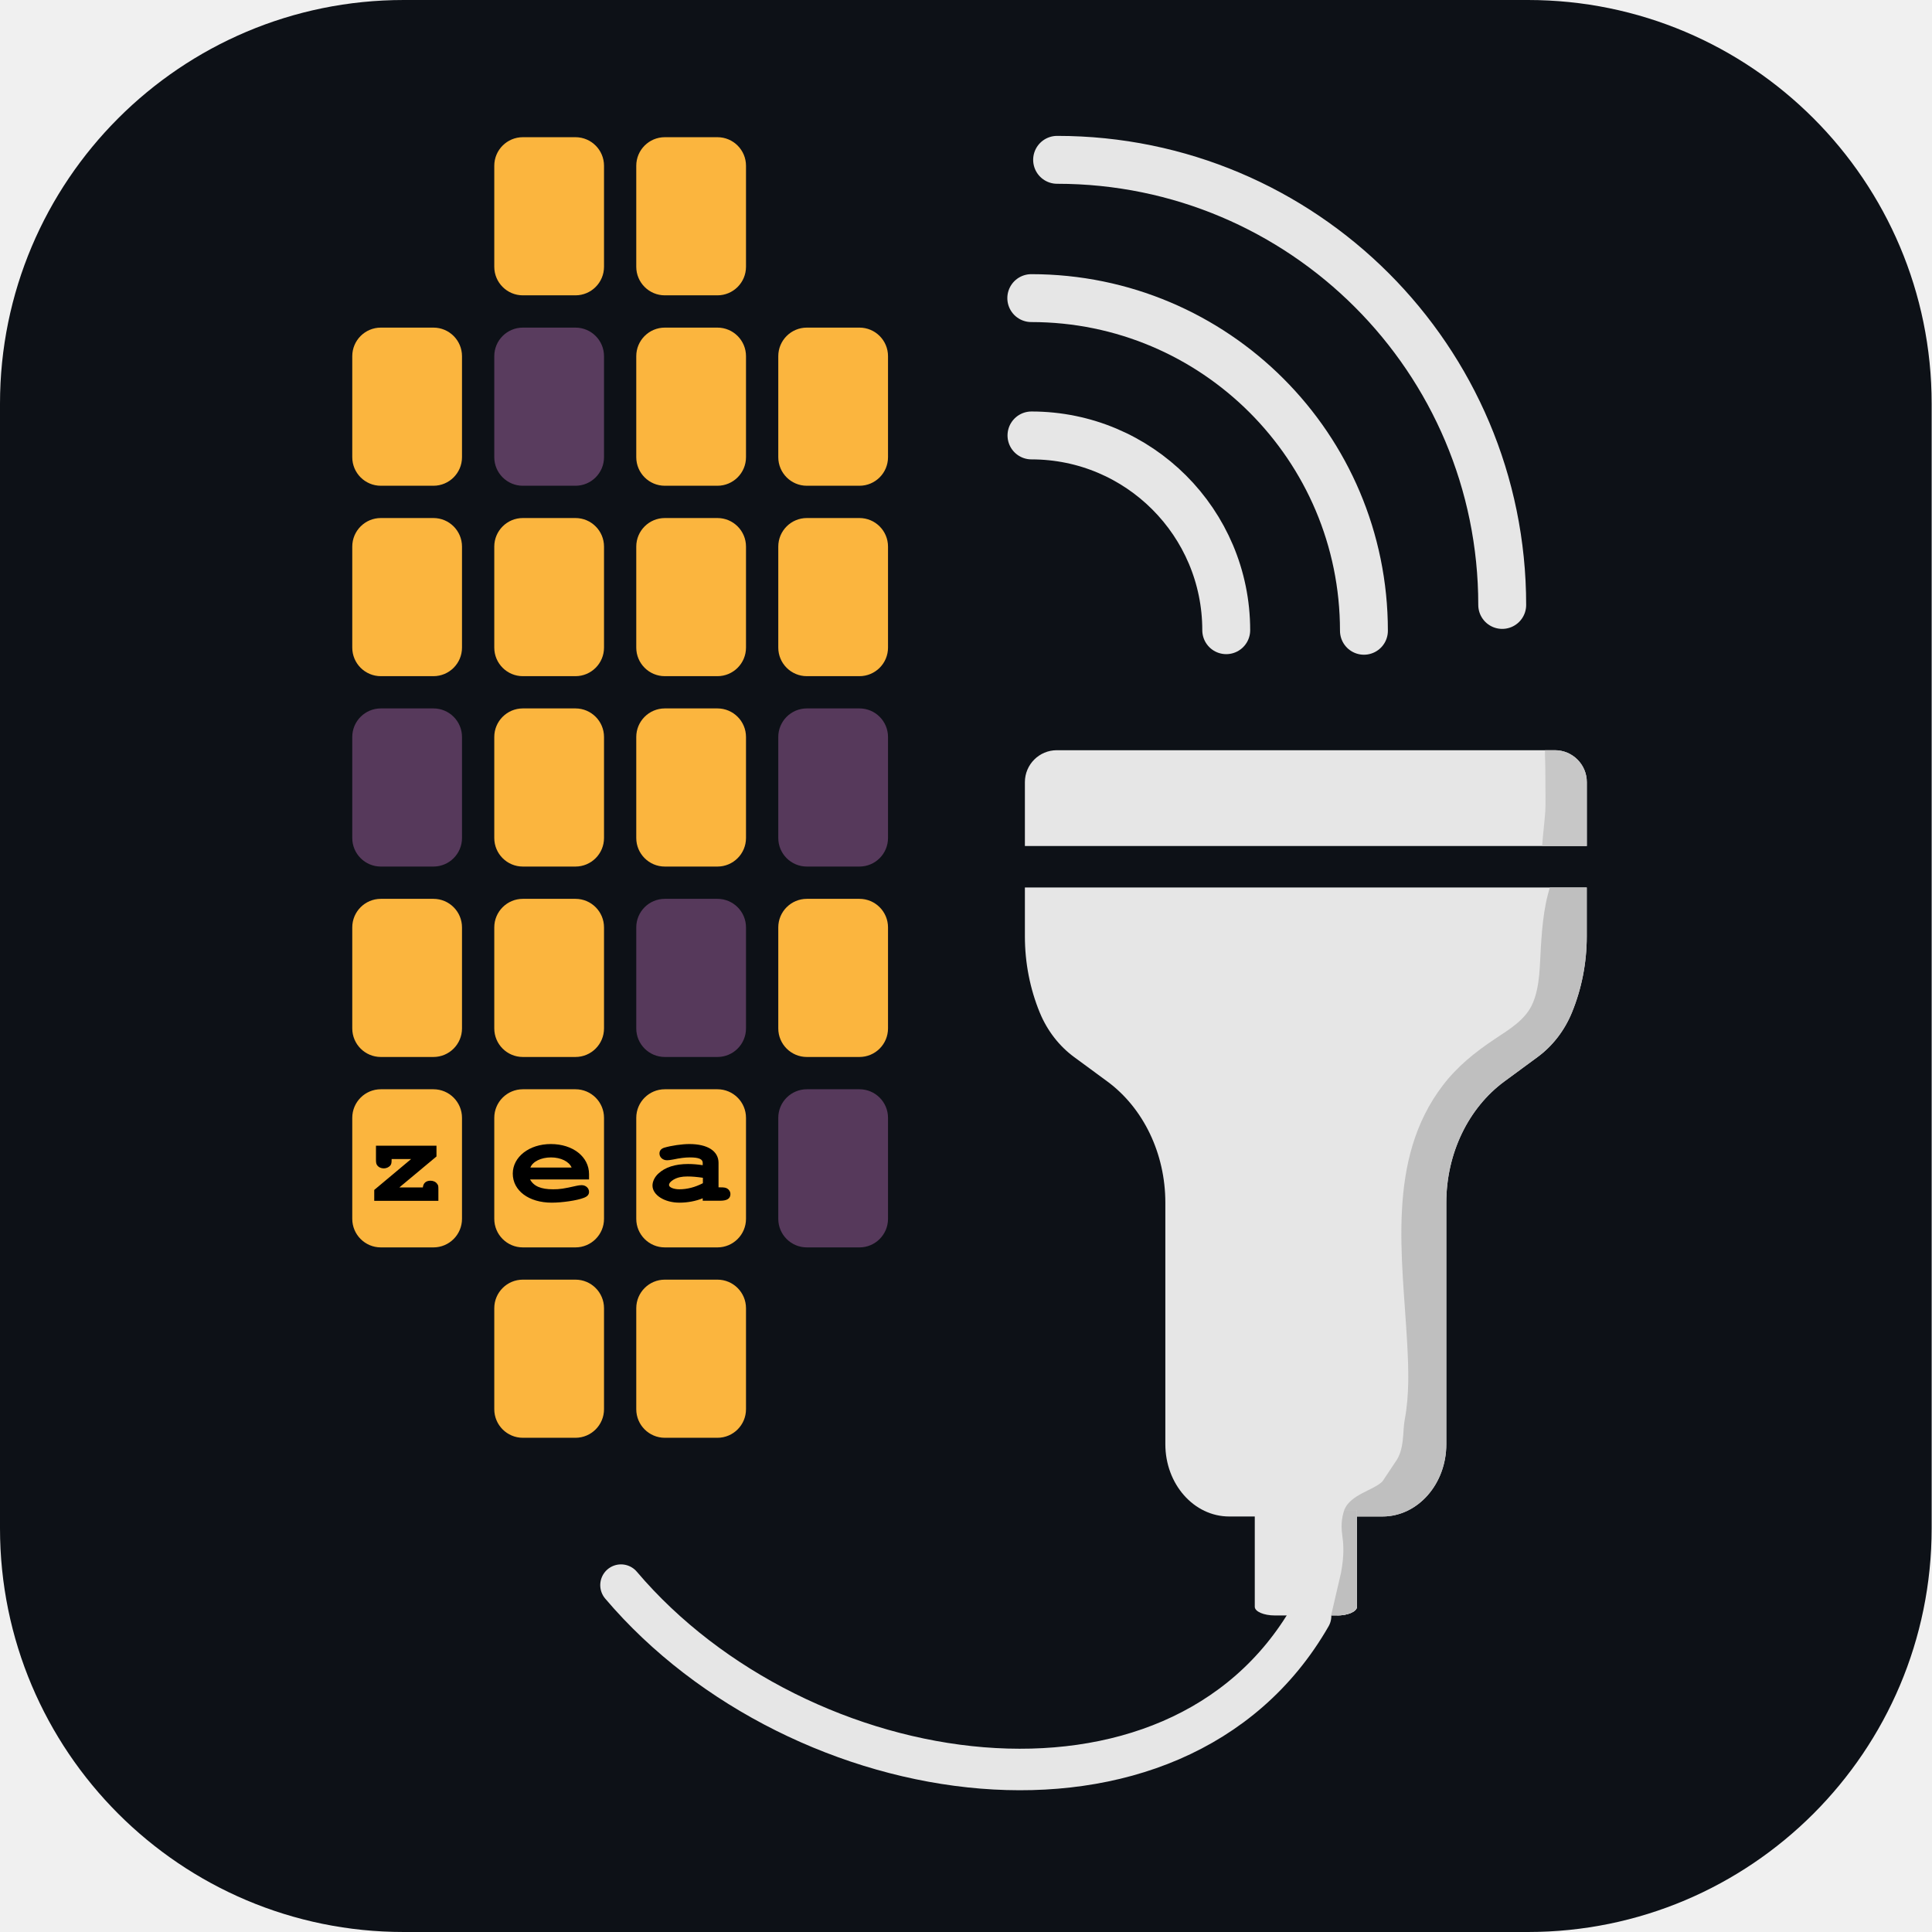
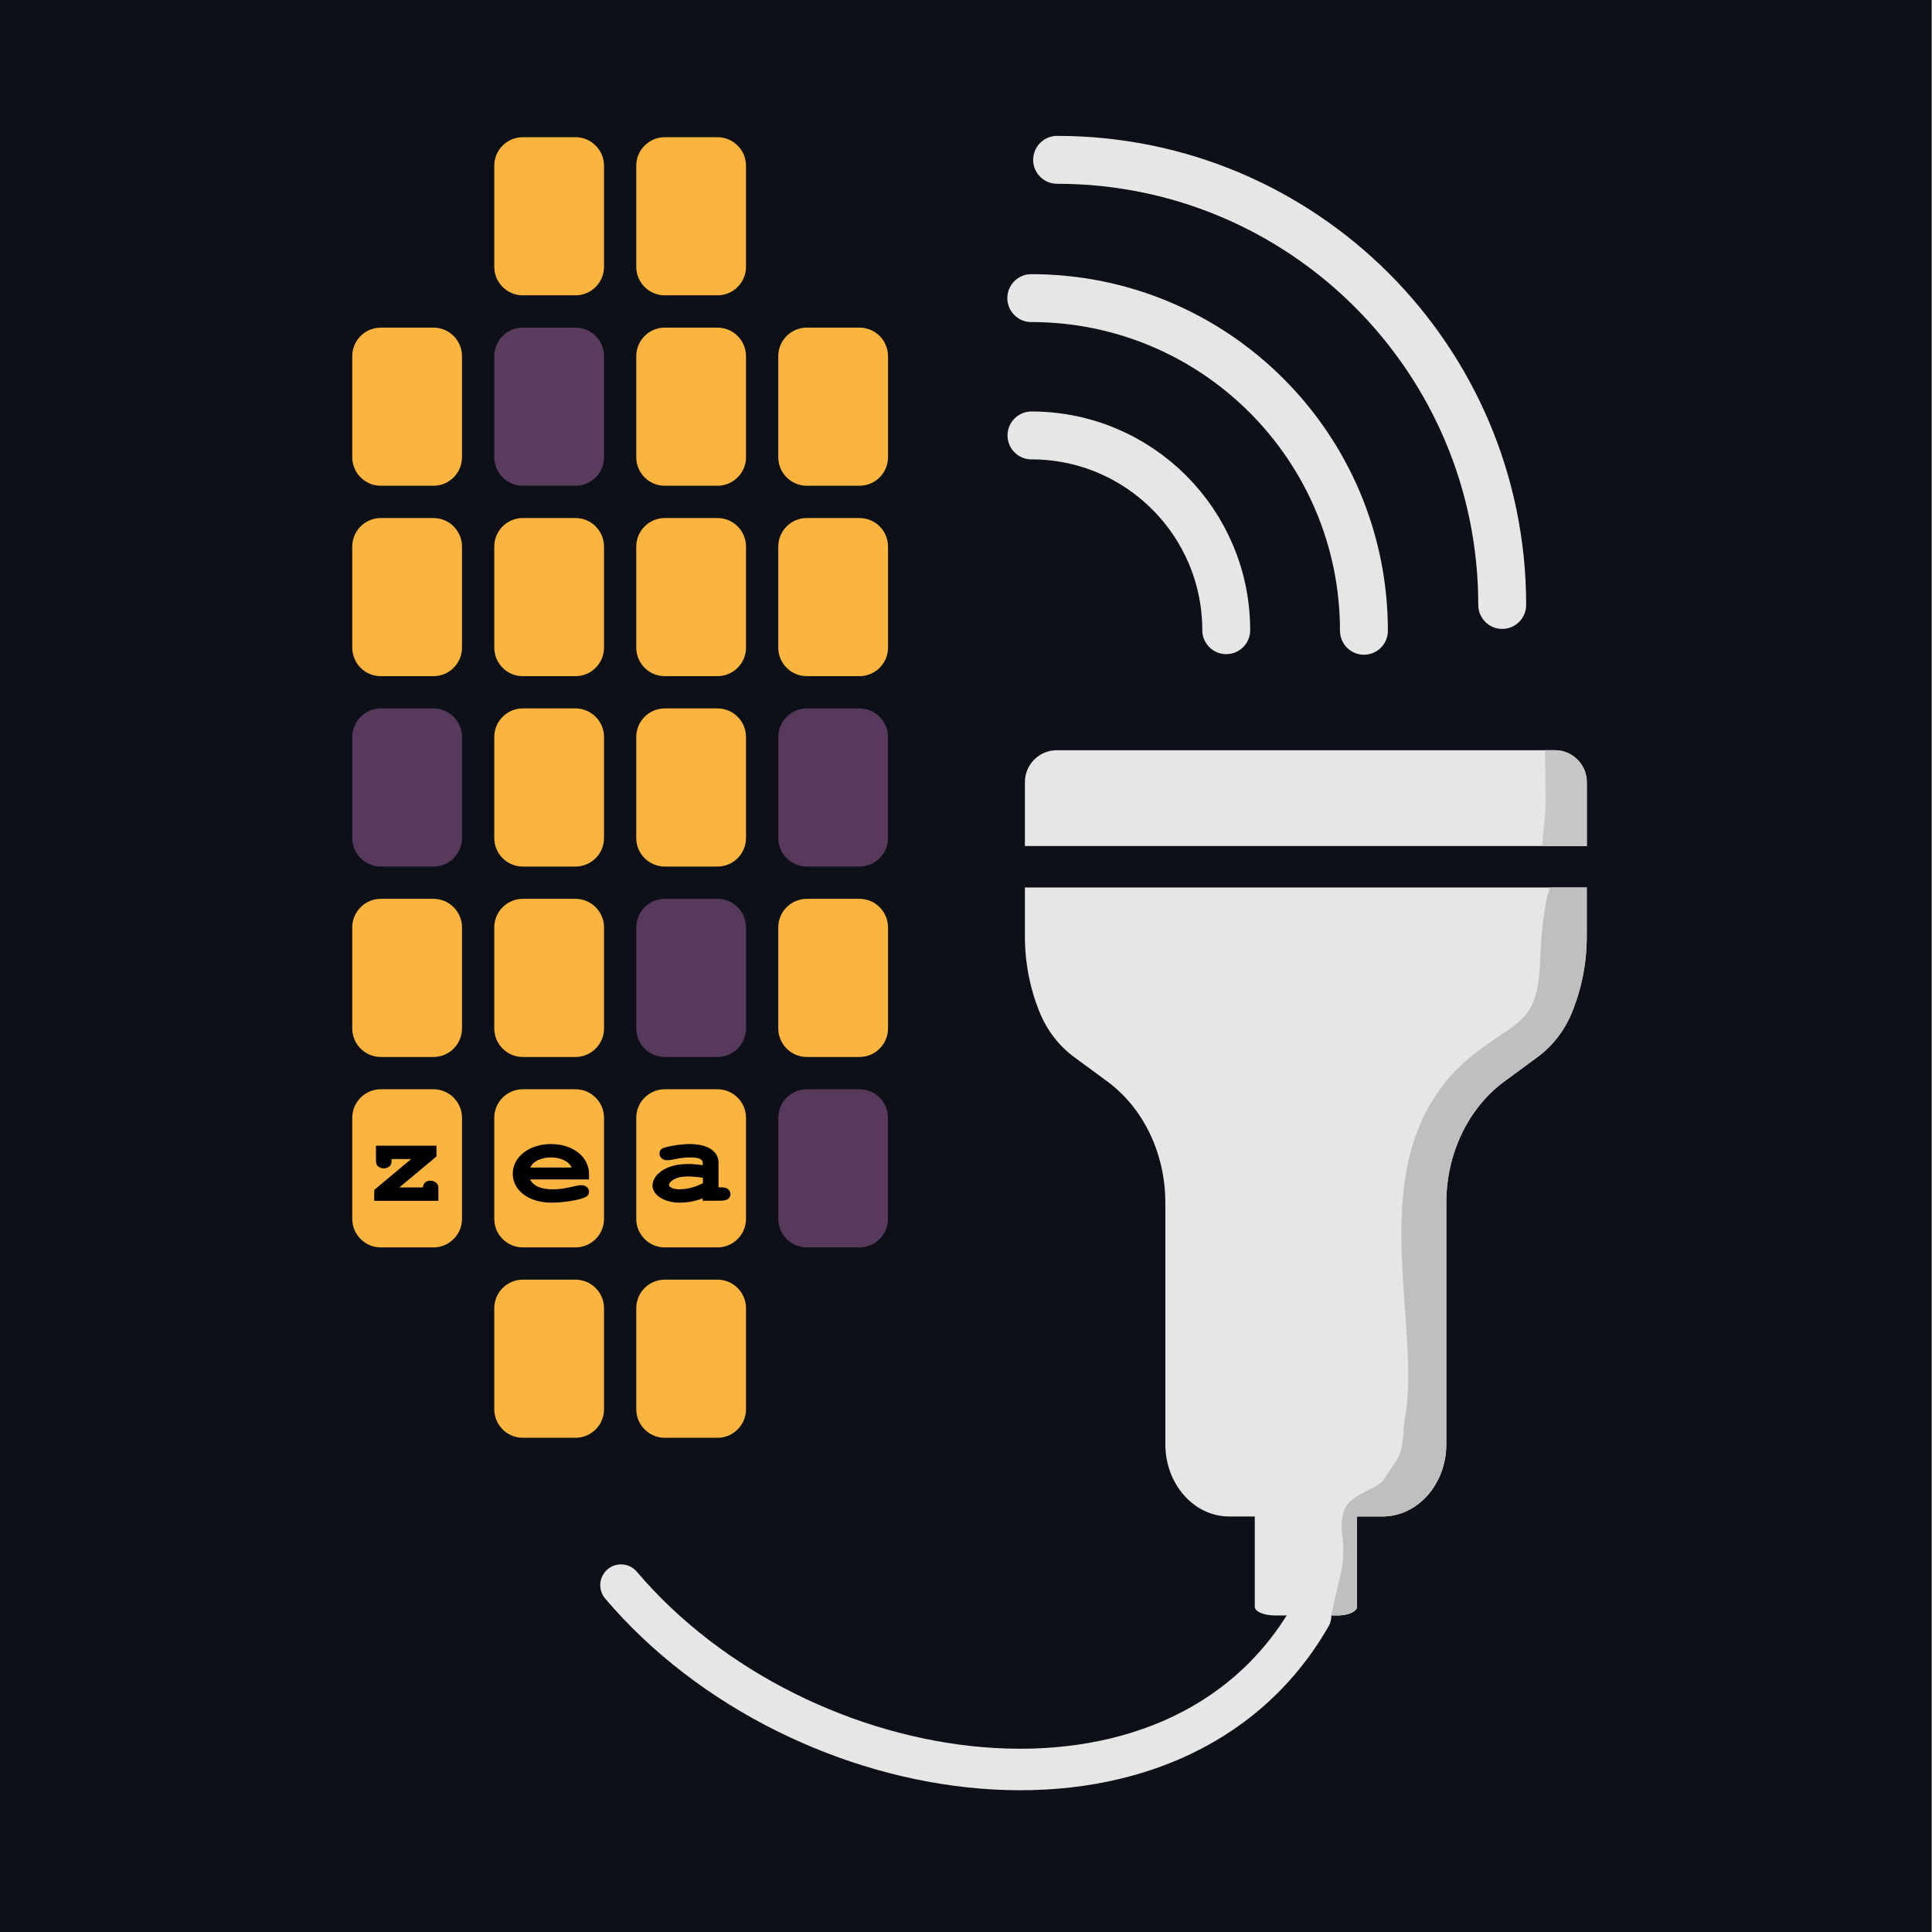
<svg xmlns="http://www.w3.org/2000/svg" id="a" data-name="logo" viewBox="0 0 605 605.11">
  <defs>
    <style>
      .aj, .ak, .al {
        fill: none;
      }

      .am {
        fill: #e6e6e6;
      }

      .an {
        fill: #593c5e;
      }

      .ao {
        fill: #c7c7c7;
      }

      .ap {
        fill: #fff;
      }

      .aq {
        fill: #56395b;
      }

      .ar {
        font-family: Courier-Bold, Courier;
        font-size: 40.61px;
        font-weight: 700;
      }

      .as {
        clip-path: url(#j);
      }

      .at {
        clip-path: url(#e);
      }

      .au {
        clip-path: url(#d);
      }

      .av {
        clip-path: url(#g);
      }

      .aw {
        clip-path: url(#f);
      }

      .ak {
        stroke-width: 15px;
      }

      .ak, .al {
        stroke: #e6e6e6;
        stroke-linecap: round;
        stroke-miterlimit: 10;
      }

      .al {
        stroke-width: 13px;
      }

      .ax {
        fill: #bfbfbf;
      }

      .ay {
        fill: #fbb53e;
      }

      .bg {
        fill: #0d1117;
      }

      @media (prefers-color-scheme: light) {
        .bg {
          fill: #ffffff;
        }
      }
    </style>
    <clipPath id="d">
      <path class="al" d="M410.48,506.13c-42.34,73.8-159.98,56.34-215.98-9.66" />
    </clipPath>
    <clipPath id="e">
      <path class="am" d="M331,234.97h156c5.52,0,10,4.48,10,10v20h-176v-20c0-5.52,4.48-10,10-10Z" />
    </clipPath>
    <clipPath id="f">
      <path class="am" d="M321,277.97v15.31c0,8.28,1.6,16.41,4.65,23.84,2.35,5.72,6.12,10.54,10.79,13.97l10.33,7.59c11.37,8.35,18.22,22.65,18.22,37.99v75.66c0,12.51,8.95,22.64,20,22.64h48c11.05,0,20-10.14,20-22.64v-75.66c0-15.34,6.86-29.64,18.22-37.99l10.33-7.59c4.67-3.43,8.45-8.25,10.79-13.97,3.05-7.43,4.65-15.56,4.65-23.84v-15.31h-176Z" />
    </clipPath>
    <clipPath id="g">
      <path class="am" d="M418.71,505.97h-19.42c-3.47,0-6.29-1.22-6.29-2.73v-30.27h32v30.27c0,1.51-2.82,2.73-6.29,2.73Z" />
    </clipPath>
    <clipPath id="j">
      <rect class="aj" x="110.33" y="42.97" width="167.79" height="414" />
    </clipPath>
  </defs>
  <g id="b" data-name="background">
-     <rect class="bg" width="605" height="605.11" rx="126.45" ry="126.45" />
+     <rect class="bg" width="605" height="605.11" />
  </g>
  <g id="c" data-name="probe">
    <g>
      <g class="au">
        <path class="ap" d="M432.06,499.44c-4.93-2.88-12.31-1.35-15.05,3.95-15.29,29.59-46.65,45.54-71.4,66.04-4.58,3.79-3.92,11.63,0,15.56,4.53,4.53,10.97,3.8,15.56,0,26.48-21.94,58.45-38.79,74.84-70.5,2.73-5.28,1.37-11.94-3.95-15.05Z" />
      </g>
      <path class="al" d="M410.48,506.13c-42.34,73.8-159.98,56.34-215.98-9.66" />
    </g>
    <g>
      <path class="am" d="M331,234.97h156c5.52,0,10,4.48,10,10v20h-176v-20c0-5.52,4.48-10,10-10Z" />
      <g class="at">
        <path class="ao" d="M503.48,229.6c-2.33-5.47-10.38-6.68-15.05-3.95-5.66,3.31-4.43,9.35-4.43,15.32s.14,10.93,0,13c-.26,3.78-.74,7.22-1,11-.41,5.93,5.73,5.97,11.38,5.97,6.3,0,10.59-5.05,11-11,.72-10.47,2.33-20.43-1.89-30.34Z" />
      </g>
    </g>
    <g>
      <path class="am" d="M321,277.97v15.31c0,8.28,1.6,16.41,4.65,23.84,2.35,5.72,6.12,10.54,10.79,13.97l10.33,7.59c11.37,8.35,18.22,22.65,18.22,37.99v75.66c0,12.51,8.95,22.64,20,22.64h48c11.05,0,20-10.14,20-22.64v-75.66c0-15.34,6.86-29.64,18.22-37.99l10.33-7.59c4.67-3.43,8.45-8.25,10.79-13.97,3.05-7.43,4.65-15.56,4.65-23.84v-15.31h-176Z" />
      <g class="aw">
        <path class="ax" d="M433,463.97c-2.85,2.87-10,4-12,9,0,0-1.79,4.86,0,5,2.64.21,4.47,5.46,6.85,6.71,4.52,2.39,11.6,1.75,14.53-2.98,11.41-5.01,17.4-22.25,19.21-33.56,2.67-16.65.53-33.1-.54-49.78-.82-12.86-.97-27.18,4.63-39.03,6.41-13.57,21.62-17.48,30.3-29.14,11.01-14.79,5.25-33.16,11.68-49.25,1.66-4.14-.53-8.88-3.96-11.59.21-.52.4-1.07.54-1.66,2.89-11.94,2.63-24.3-1.27-35.99-1.88-5.63-7.58-9.32-13.53-7.68-5.5,1.51-9.57,7.87-7.68,13.53,2.69,8.05,3.28,16.01,1.27,24.29-1.24,5.11.91,9.13,4.28,11.46-.32.57-.61,1.17-.86,1.79-2.74,6.85-3.39,14.32-3.85,21.62-.36,5.7-.24,11.92-2.45,17.3-2.21,5.38-7.4,8.35-12.03,11.45-6.19,4.14-11.68,8.54-16.21,14.47-17.8,23.28-12.63,53.82-11.17,80.89.43,7.9.7,16.1-.79,23.91-.69,3.61.04,9.24-2.96,13.24" />
      </g>
    </g>
    <g>
      <path class="am" d="M418.71,505.97h-19.42c-3.47,0-6.29-1.22-6.29-2.73v-30.27h32v30.27c0,1.51-2.82,2.73-6.29,2.73Z" />
      <g class="av">
        <path class="am" d="M431.96,466.44c-6.55,0-10.27,5.4-11,11.71l-2.7,23.38c-.73,6.29,5.58,11.71,11,11.71,6.55,0,10.27-5.4,11-11.71l2.7-23.38c.73-6.29-5.58-11.71-11-11.71Z" />
        <path class="ax" d="M417.11,505.09c-.53,2.15-.45,4.47.1,6.59.04.15.14.54.27,1,.34,3.39,1.96,6.5,5.15,8.49,4.69,2.92,12.62,1.6,15.05-4.2.47-1.12.86-2.15,1.15-3.17,2.4-2.17,3.87-5.49,4.21-9.13.56-6.09.54-12.11.08-18.11.04-.47.08-.95.11-1.42.11-1.54-.16-3.03-.7-4.4-.27-2.14-.58-4.27-.95-6.41-1.08-6.22-8.16-9.75-13.53-8.18-6.14,1.8-8.56,8.13-7.68,14.4.38,2.7.75,6.22-.37,12.11" />
      </g>
    </g>
  </g>
  <g id="h" data-name="waves">
    <g>
      <path class="ak" d="M323,93.37c57.54,0,104.19,46.65,104.19,104.19" />
      <path class="ak" d="M331.09,50.06c76.99,0,139.41,62.42,139.41,139.41" />
      <path class="ak" d="M323.06,136.38c33.69,0,61,27.31,61,61" />
    </g>
  </g>
  <g id="i" data-name="corn">
    <g class="as">
      <g>
        <g id="k" data-name="&amp;lt;Grid Repeat&amp;gt;">
          <rect class="ay" x="154.81" y="42.97" width="34.37" height="49.53" rx="8.95" ry="8.95" />
        </g>
        <g id="l" data-name="&amp;lt;Grid Repeat&amp;gt;">
          <rect class="ay" x="199.28" y="42.97" width="34.37" height="49.53" rx="8.95" ry="8.95" />
        </g>
        <g id="m" data-name="&amp;lt;Grid Repeat&amp;gt;">
          <rect class="ay" x="110.33" y="102.61" width="34.37" height="49.53" rx="8.95" ry="8.95" />
        </g>
        <g id="n" data-name="&amp;lt;Grid Repeat&amp;gt;">
          <rect class="an" x="154.81" y="102.61" width="34.37" height="49.53" rx="8.95" ry="8.95" />
        </g>
        <g id="o" data-name="&amp;lt;Grid Repeat&amp;gt;">
          <rect class="ay" x="199.28" y="102.61" width="34.37" height="49.53" rx="8.95" ry="8.95" />
        </g>
        <g id="p" data-name="&amp;lt;Grid Repeat&amp;gt;">
          <rect class="ay" x="243.76" y="102.61" width="34.37" height="49.53" rx="8.95" ry="8.95" />
        </g>
        <g id="q" data-name="&amp;lt;Grid Repeat&amp;gt;">
          <rect class="ay" x="110.33" y="162.25" width="34.37" height="49.53" rx="8.95" ry="8.95" />
        </g>
        <g id="r" data-name="&amp;lt;Grid Repeat&amp;gt;">
          <rect class="ay" x="154.81" y="162.25" width="34.37" height="49.53" rx="8.95" ry="8.95" />
        </g>
        <g id="s" data-name="&amp;lt;Grid Repeat&amp;gt;">
          <rect class="ay" x="199.28" y="162.25" width="34.37" height="49.53" rx="8.95" ry="8.95" />
        </g>
        <g id="t" data-name="&amp;lt;Grid Repeat&amp;gt;">
          <rect class="ay" x="243.76" y="162.25" width="34.37" height="49.53" rx="8.95" ry="8.95" />
        </g>
        <g id="u" data-name="&amp;lt;Grid Repeat&amp;gt;">
          <rect class="aq" x="110.33" y="221.88" width="34.37" height="49.53" rx="8.95" ry="8.95" />
        </g>
        <g id="v" data-name="&amp;lt;Grid Repeat&amp;gt;">
          <rect class="ay" x="154.81" y="221.88" width="34.37" height="49.53" rx="8.95" ry="8.95" />
        </g>
        <g id="w" data-name="&amp;lt;Grid Repeat&amp;gt;">
          <rect class="ay" x="199.28" y="221.88" width="34.37" height="49.53" rx="8.95" ry="8.95" />
        </g>
        <g id="x" data-name="&amp;lt;Grid Repeat&amp;gt;">
          <rect class="aq" x="243.76" y="221.88" width="34.37" height="49.53" rx="8.95" ry="8.95" />
        </g>
        <g id="y" data-name="&amp;lt;Grid Repeat&amp;gt;">
          <rect class="ay" x="110.33" y="281.52" width="34.37" height="49.53" rx="8.95" ry="8.95" />
        </g>
        <g id="z" data-name="&amp;lt;Grid Repeat&amp;gt;">
          <rect class="ay" x="154.81" y="281.52" width="34.37" height="49.53" rx="8.95" ry="8.95" />
        </g>
        <g id="aa" data-name="&amp;lt;Grid Repeat&amp;gt;">
          <rect class="aq" x="199.28" y="281.52" width="34.37" height="49.53" rx="8.95" ry="8.95" />
        </g>
        <g id="ab" data-name="&amp;lt;Grid Repeat&amp;gt;">
          <rect class="ay" x="243.76" y="281.52" width="34.37" height="49.53" rx="8.95" ry="8.95" />
        </g>
        <g id="ac" data-name="&amp;lt;Grid Repeat&amp;gt;">
          <rect class="ay" x="110.33" y="341.16" width="34.37" height="49.53" rx="8.95" ry="8.95" />
        </g>
        <g id="ad" data-name="&amp;lt;Grid Repeat&amp;gt;">
          <rect class="ay" x="154.81" y="341.16" width="34.37" height="49.53" rx="8.95" ry="8.95" />
        </g>
        <g id="ae" data-name="&amp;lt;Grid Repeat&amp;gt;">
          <rect class="ay" x="199.28" y="341.16" width="34.37" height="49.53" rx="8.95" ry="8.95" />
        </g>
        <g id="af" data-name="&amp;lt;Grid Repeat&amp;gt;">
          <rect class="aq" x="243.76" y="341.16" width="34.37" height="49.53" rx="8.95" ry="8.95" />
        </g>
        <g id="ag" data-name="&amp;lt;Grid Repeat&amp;gt;">
          <rect class="ay" x="154.81" y="400.79" width="34.37" height="49.53" rx="8.95" ry="8.95" />
        </g>
        <g id="ah" data-name="&amp;lt;Grid Repeat&amp;gt;">
          <rect class="ay" x="199.28" y="400.79" width="34.37" height="49.53" rx="8.95" ry="8.95" />
        </g>
      </g>
    </g>
  </g>
  <g id="ai" data-name="zea">
    <text class="ar" transform="translate(113.52 376.1) scale(1.12 1)">
      <tspan x="0" y="0">z</tspan>
    </text>
    <text class="ar" transform="translate(159.29 376.07) scale(1.12 1)">
      <tspan x="0" y="0">e</tspan>
    </text>
    <text class="ar" transform="translate(202.63 376.07) scale(1.12 1)">
      <tspan x="0" y="0">a</tspan>
    </text>
  </g>
</svg>
